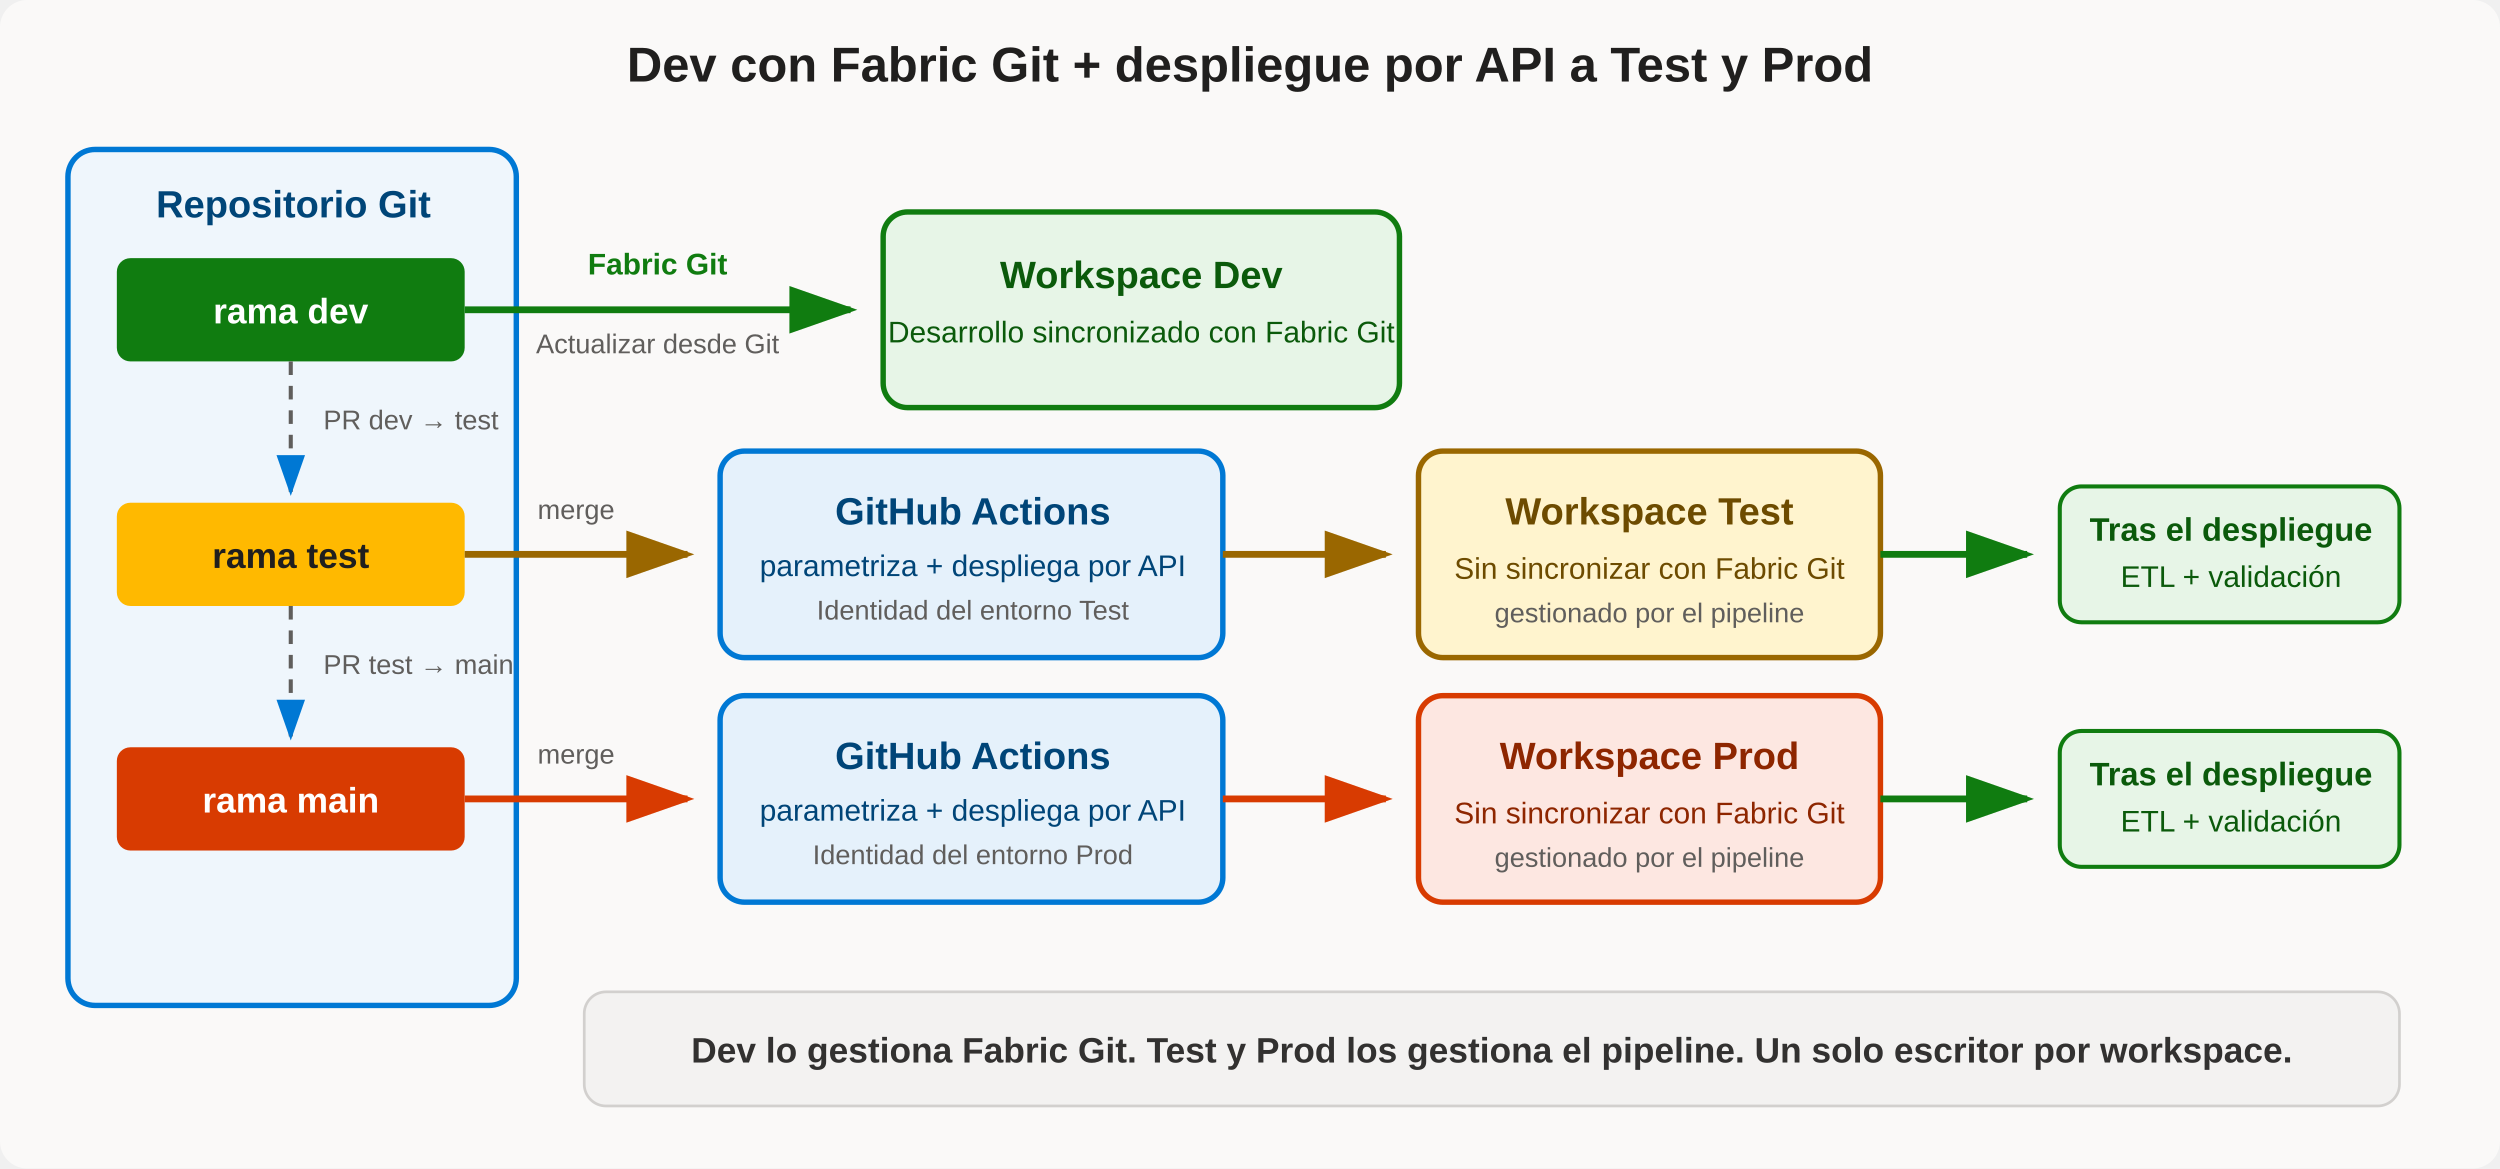
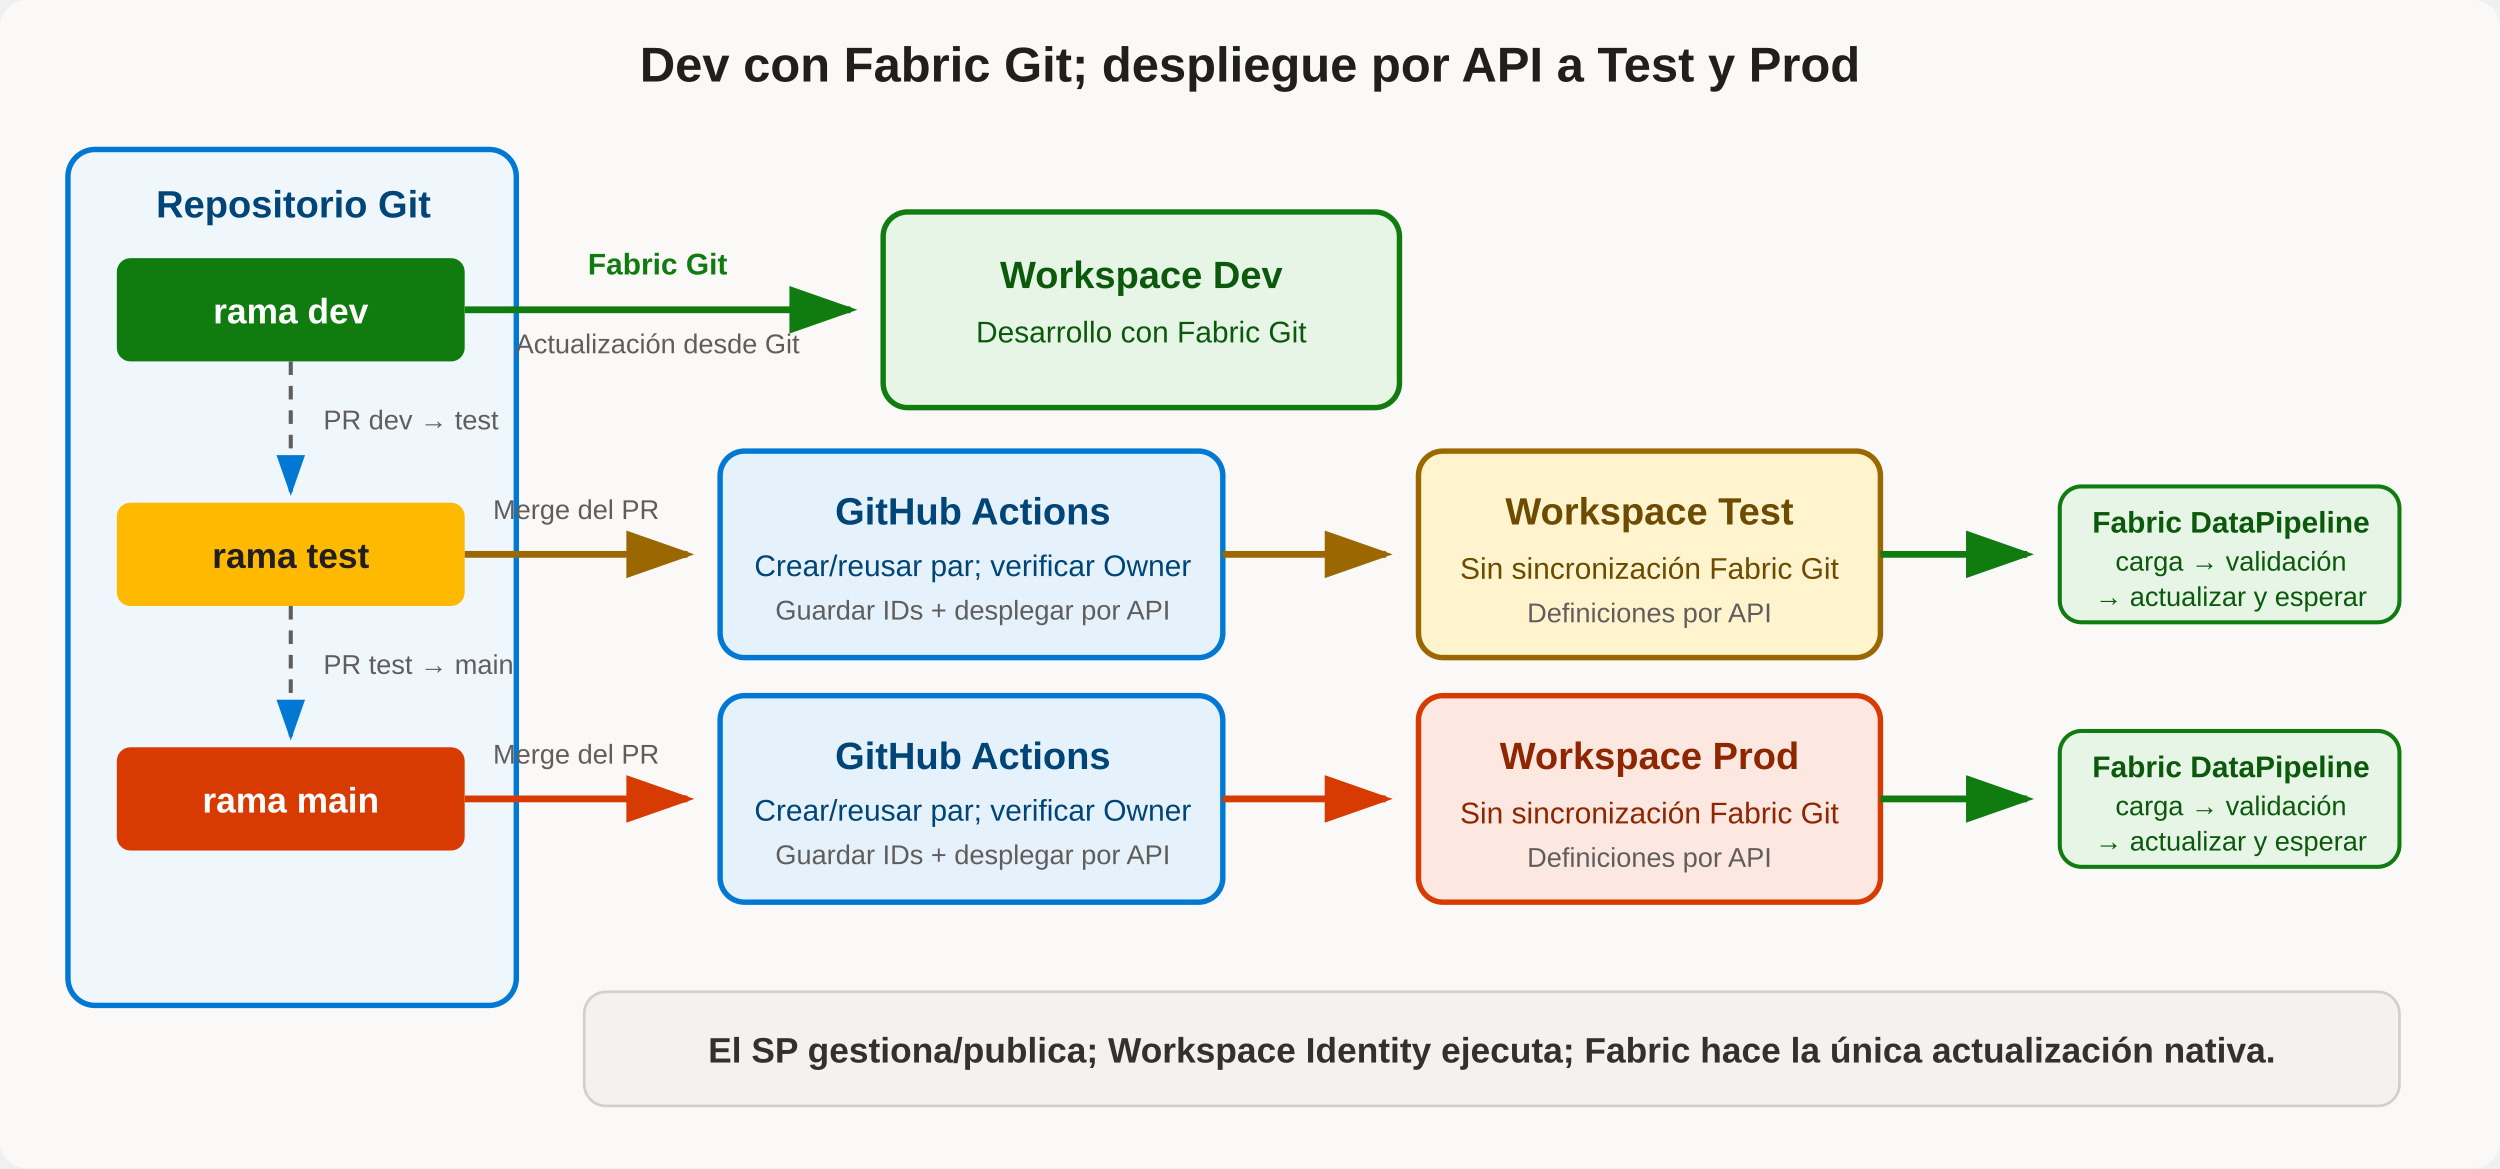
<svg xmlns="http://www.w3.org/2000/svg" viewBox="0 0 920 430" font-family="Segoe UI, Arial, sans-serif">
  <defs>
    <marker id="arrowBlue" markerWidth="10" markerHeight="7" refX="9" refY="3.5" orient="auto">
      <polygon points="0 0, 10 3.5, 0 7" fill="#0078d4" />
    </marker>
    <marker id="arrowGreen" markerWidth="10" markerHeight="7" refX="9" refY="3.5" orient="auto">
      <polygon points="0 0, 10 3.5, 0 7" fill="#107c10" />
    </marker>
    <marker id="arrowAmber" markerWidth="10" markerHeight="7" refX="9" refY="3.5" orient="auto">
      <polygon points="0 0, 10 3.5, 0 7" fill="#9a6700" />
    </marker>
    <marker id="arrowRed" markerWidth="10" markerHeight="7" refX="9" refY="3.5" orient="auto">
      <polygon points="0 0, 10 3.5, 0 7" fill="#d83b01" />
    </marker>
  </defs>
  <rect width="920" height="430" rx="10" fill="#faf9f8" />
  <text x="460" y="30" text-anchor="middle" font-size="18" font-weight="600" fill="#201f1e">
-     Dev con Fabric Git + despliegue por API a Test y Prod
+     Dev con Fabric Git; despliegue por API a Test y Prod
  </text>
  <rect x="25" y="55" width="165" height="315" rx="10" fill="#eff6fc" stroke="#0078d4" stroke-width="2" />
  <text x="108" y="80" text-anchor="middle" font-size="14" font-weight="600" fill="#004578">Repositorio Git</text>
  <rect x="43" y="95" width="128" height="38" rx="5" fill="#107c10" />
  <text x="107" y="119" text-anchor="middle" font-size="13" font-weight="600" fill="#ffffff">rama dev</text>
  <line x1="107" y1="133" x2="107" y2="181" stroke="#605e5c" stroke-width="1.5" stroke-dasharray="5,4" marker-end="url(#arrowBlue)" />
  <text x="119" y="158" font-size="10" fill="#605e5c">PR dev → test</text>
  <rect x="43" y="185" width="128" height="38" rx="5" fill="#ffb900" />
  <text x="107" y="209" text-anchor="middle" font-size="13" font-weight="600" fill="#201f1e">rama test</text>
  <line x1="107" y1="223" x2="107" y2="271" stroke="#605e5c" stroke-width="1.5" stroke-dasharray="5,4" marker-end="url(#arrowBlue)" />
  <text x="119" y="248" font-size="10" fill="#605e5c">PR test → main</text>
  <rect x="43" y="275" width="128" height="38" rx="5" fill="#d83b01" />
  <text x="107" y="299" text-anchor="middle" font-size="13" font-weight="600" fill="#ffffff">rama main</text>
  <line x1="171" y1="114" x2="313" y2="114" stroke="#107c10" stroke-width="2.5" marker-end="url(#arrowGreen)" />
  <text x="242" y="101" text-anchor="middle" font-size="11" font-weight="600" fill="#107c10">Fabric Git</text>
-   <text x="242" y="130" text-anchor="middle" font-size="10" fill="#605e5c">Actualizar desde Git</text>
+   <text x="242" y="130" text-anchor="middle" font-size="10" fill="#605e5c">Actualización desde Git</text>
  <rect x="325" y="78" width="190" height="72" rx="9" fill="#e7f5e7" stroke="#107c10" stroke-width="2" />
  <text x="420" y="106" text-anchor="middle" font-size="14" font-weight="600" fill="#0b5a0b">Workspace Dev</text>
-   <text x="420" y="126" text-anchor="middle" font-size="11" fill="#0b5a0b">Desarrollo sincronizado con Fabric Git</text>
+   <text x="420" y="126" text-anchor="middle" font-size="11" fill="#0b5a0b">Desarrollo con Fabric Git</text>
  <line x1="171" y1="204" x2="253" y2="204" stroke="#9a6700" stroke-width="2.5" marker-end="url(#arrowAmber)" />
-   <text x="212" y="191" text-anchor="middle" font-size="10" fill="#605e5c">merge</text>
+   <text x="212" y="191" text-anchor="middle" font-size="10" fill="#605e5c">Merge del PR</text>
  <rect x="265" y="166" width="185" height="76" rx="9" fill="#e5f1fb" stroke="#0078d4" stroke-width="2" />
  <text x="358" y="193" text-anchor="middle" font-size="14" font-weight="600" fill="#004578">GitHub Actions</text>
-   <text x="358" y="212" text-anchor="middle" font-size="11" fill="#004578">parametriza + despliega por API</text>
-   <text x="358" y="228" text-anchor="middle" font-size="10" fill="#605e5c">Identidad del entorno Test</text>
+   <text x="358" y="212" text-anchor="middle" font-size="11" fill="#004578">Crear/reusar par; verificar Owner</text>
+   <text x="358" y="228" text-anchor="middle" font-size="10" fill="#605e5c">Guardar IDs + desplegar por API</text>
  <line x1="450" y1="204" x2="510" y2="204" stroke="#9a6700" stroke-width="2.5" marker-end="url(#arrowAmber)" />
  <rect x="522" y="166" width="170" height="76" rx="9" fill="#fff4ce" stroke="#9a6700" stroke-width="2" />
  <text x="607" y="193" text-anchor="middle" font-size="14" font-weight="600" fill="#6d4b00">Workspace Test</text>
-   <text x="607" y="213" text-anchor="middle" font-size="11" fill="#6d4b00">Sin sincronizar con Fabric Git</text>
-   <text x="607" y="229" text-anchor="middle" font-size="10" fill="#605e5c">gestionado por el pipeline</text>
+   <text x="607" y="213" text-anchor="middle" font-size="11" fill="#6d4b00">Sin sincronización Fabric Git</text>
+   <text x="607" y="229" text-anchor="middle" font-size="10" fill="#605e5c">Definiciones por API</text>
  <line x1="692" y1="204" x2="746" y2="204" stroke="#107c10" stroke-width="2.5" marker-end="url(#arrowGreen)" />
  <rect x="758" y="179" width="125" height="50" rx="8" fill="#e7f5e7" stroke="#107c10" stroke-width="1.5" />
-   <text x="821" y="199" text-anchor="middle" font-size="12" font-weight="600" fill="#0b5a0b">Tras el despliegue</text>
-   <text x="821" y="216" text-anchor="middle" font-size="11" fill="#0b5a0b">ETL + validación</text>
+   <text x="821" y="196" text-anchor="middle" font-size="11" font-weight="600" fill="#0b5a0b">Fabric DataPipeline</text>
+   <text x="821" y="210" text-anchor="middle" font-size="10" fill="#0b5a0b">carga → validación</text>
+   <text x="821" y="223" text-anchor="middle" font-size="10" fill="#0b5a0b">→ actualizar y esperar</text>
  <line x1="171" y1="294" x2="253" y2="294" stroke="#d83b01" stroke-width="2.5" marker-end="url(#arrowRed)" />
-   <text x="212" y="281" text-anchor="middle" font-size="10" fill="#605e5c">merge</text>
+   <text x="212" y="281" text-anchor="middle" font-size="10" fill="#605e5c">Merge del PR</text>
  <rect x="265" y="256" width="185" height="76" rx="9" fill="#e5f1fb" stroke="#0078d4" stroke-width="2" />
  <text x="358" y="283" text-anchor="middle" font-size="14" font-weight="600" fill="#004578">GitHub Actions</text>
-   <text x="358" y="302" text-anchor="middle" font-size="11" fill="#004578">parametriza + despliega por API</text>
-   <text x="358" y="318" text-anchor="middle" font-size="10" fill="#605e5c">Identidad del entorno Prod</text>
+   <text x="358" y="302" text-anchor="middle" font-size="11" fill="#004578">Crear/reusar par; verificar Owner</text>
+   <text x="358" y="318" text-anchor="middle" font-size="10" fill="#605e5c">Guardar IDs + desplegar por API</text>
  <line x1="450" y1="294" x2="510" y2="294" stroke="#d83b01" stroke-width="2.5" marker-end="url(#arrowRed)" />
  <rect x="522" y="256" width="170" height="76" rx="9" fill="#fde7e1" stroke="#d83b01" stroke-width="2" />
  <text x="607" y="283" text-anchor="middle" font-size="14" font-weight="600" fill="#8e2600">Workspace Prod</text>
-   <text x="607" y="303" text-anchor="middle" font-size="11" fill="#8e2600">Sin sincronizar con Fabric Git</text>
-   <text x="607" y="319" text-anchor="middle" font-size="10" fill="#605e5c">gestionado por el pipeline</text>
+   <text x="607" y="303" text-anchor="middle" font-size="11" fill="#8e2600">Sin sincronización Fabric Git</text>
+   <text x="607" y="319" text-anchor="middle" font-size="10" fill="#605e5c">Definiciones por API</text>
  <line x1="692" y1="294" x2="746" y2="294" stroke="#107c10" stroke-width="2.5" marker-end="url(#arrowGreen)" />
  <rect x="758" y="269" width="125" height="50" rx="8" fill="#e7f5e7" stroke="#107c10" stroke-width="1.5" />
-   <text x="821" y="289" text-anchor="middle" font-size="12" font-weight="600" fill="#0b5a0b">Tras el despliegue</text>
-   <text x="821" y="306" text-anchor="middle" font-size="11" fill="#0b5a0b">ETL + validación</text>
+   <text x="821" y="286" text-anchor="middle" font-size="11" font-weight="600" fill="#0b5a0b">Fabric DataPipeline</text>
+   <text x="821" y="300" text-anchor="middle" font-size="10" fill="#0b5a0b">carga → validación</text>
+   <text x="821" y="313" text-anchor="middle" font-size="10" fill="#0b5a0b">→ actualizar y esperar</text>
  <rect x="215" y="365" width="668" height="42" rx="8" fill="#f3f2f1" stroke="#d2d0ce" />
  <text x="549" y="391" text-anchor="middle" font-size="13" font-weight="600" fill="#323130">
-     Dev lo gestiona Fabric Git. Test y Prod los gestiona el pipeline. Un solo escritor por workspace.
+     El SP gestiona/publica; Workspace Identity ejecuta; Fabric hace la única actualización nativa.
  </text>
</svg>
